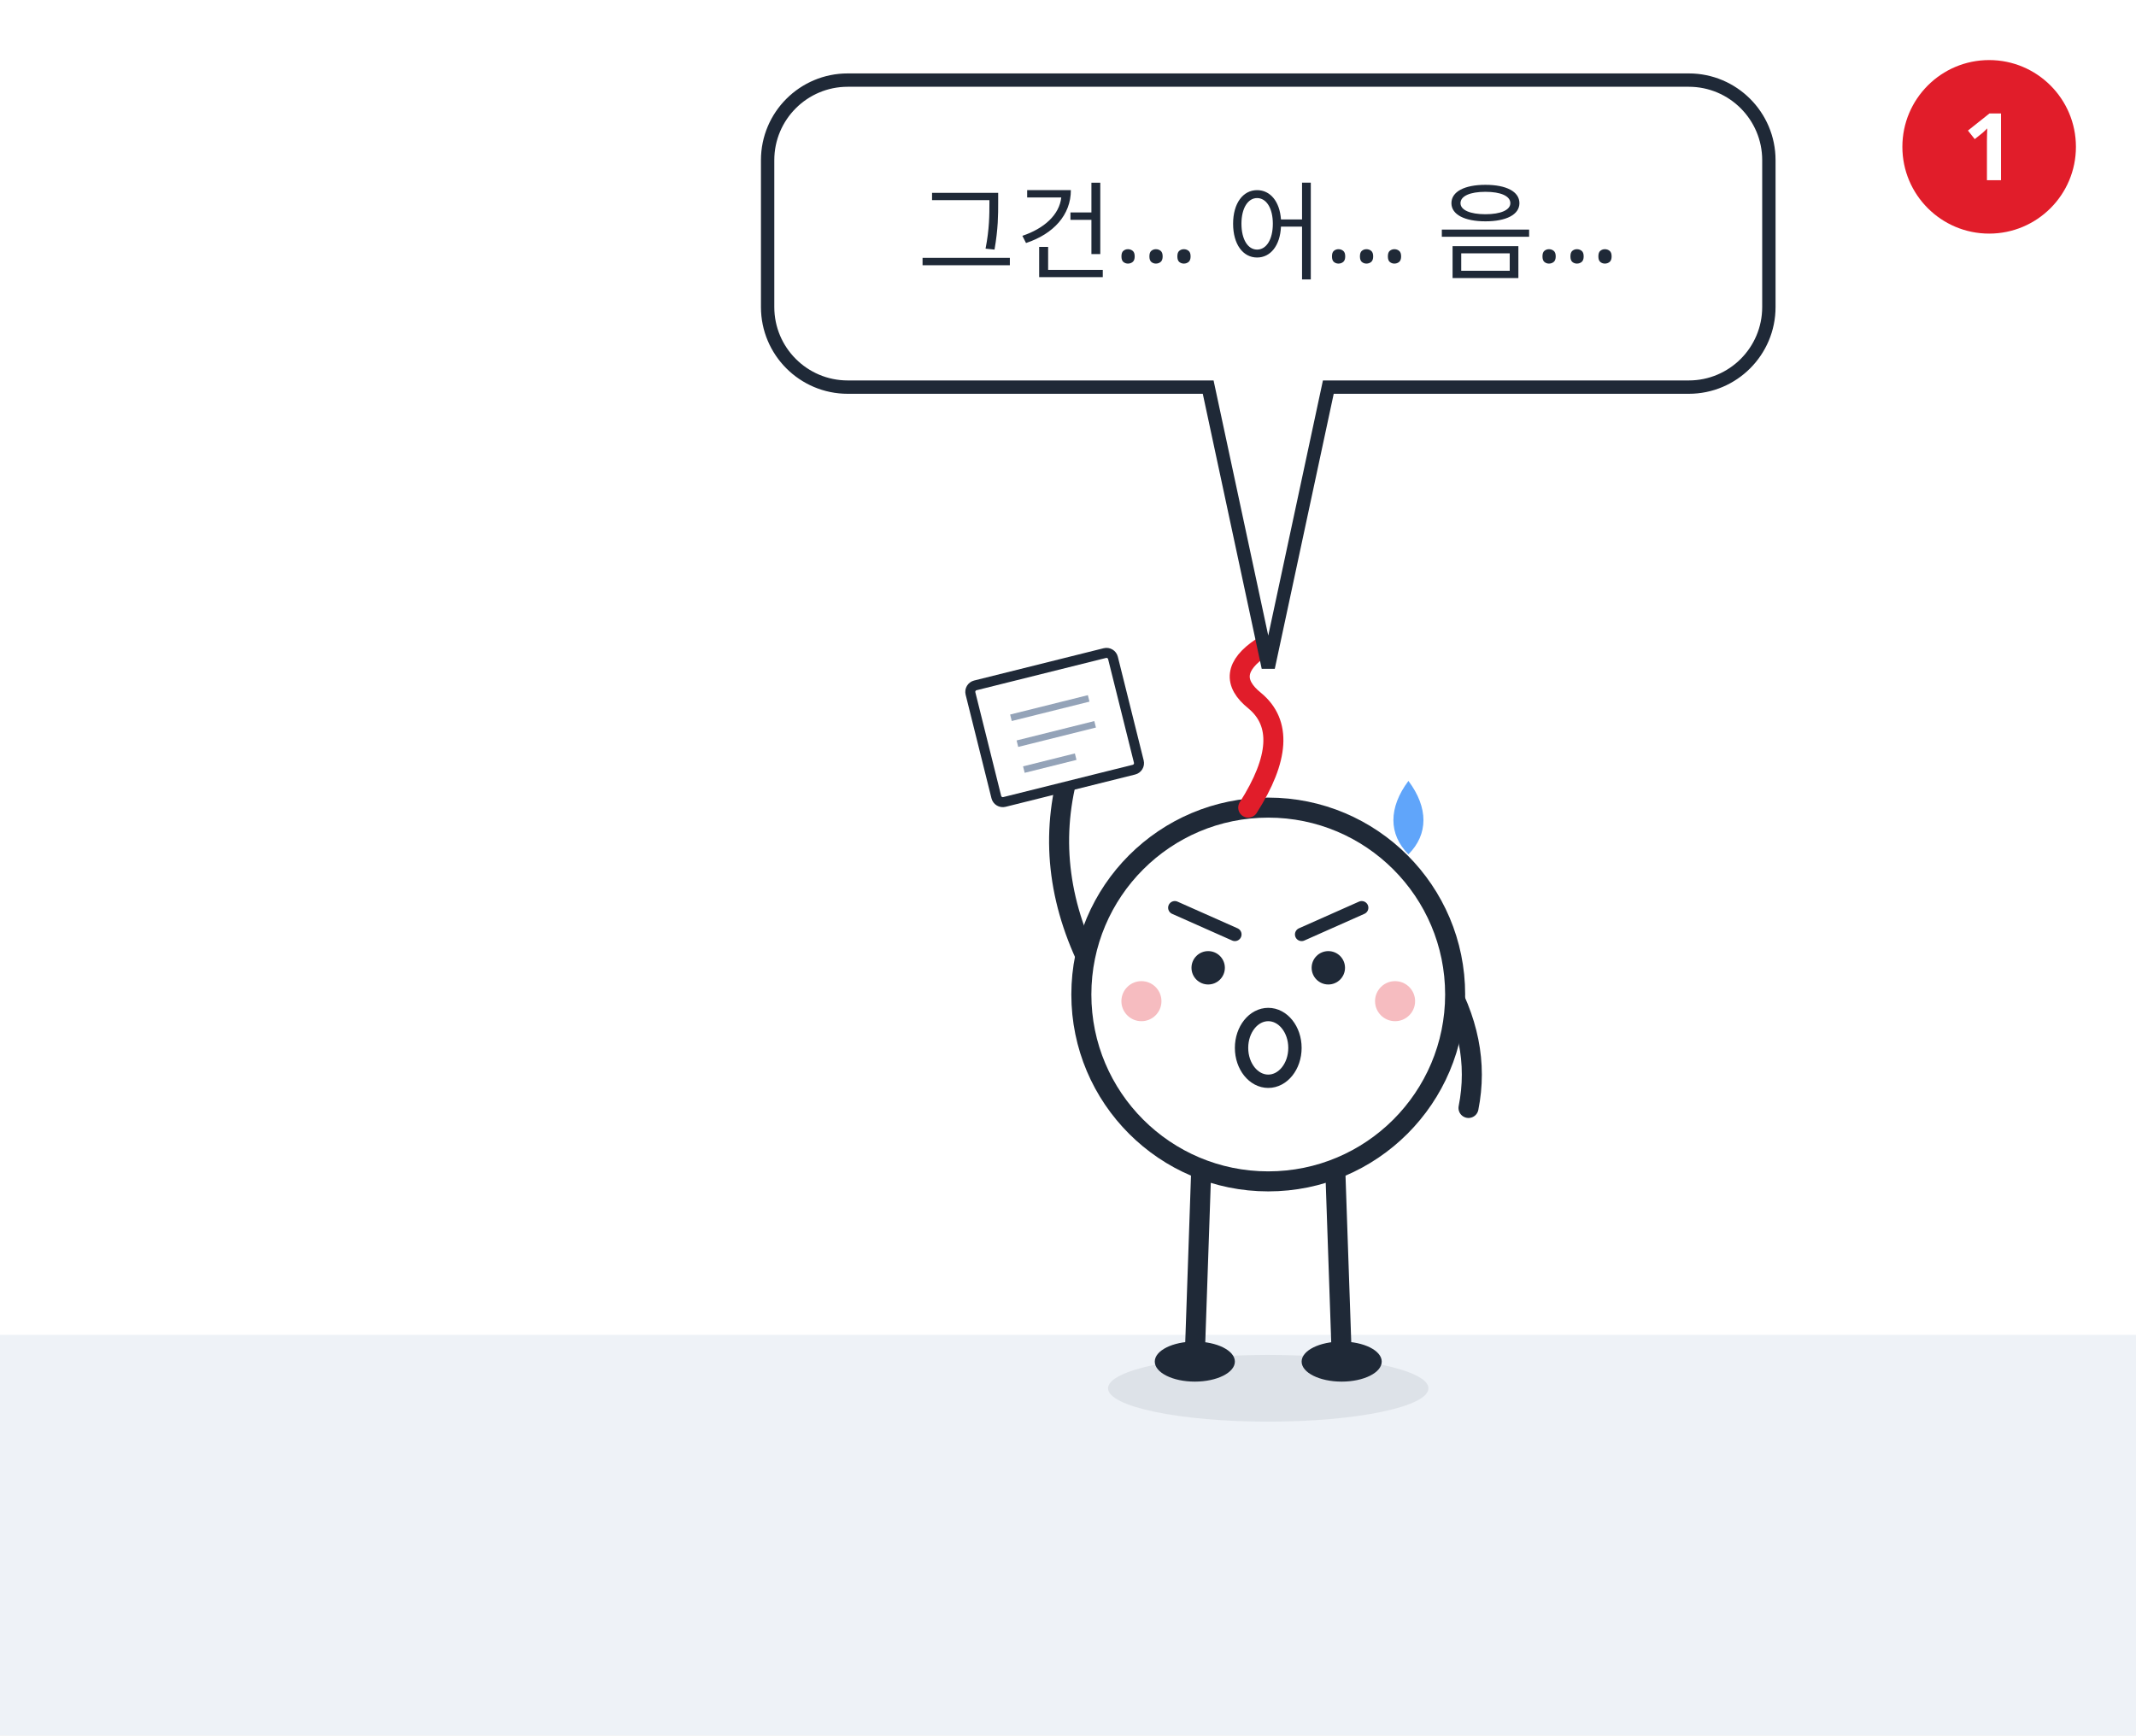
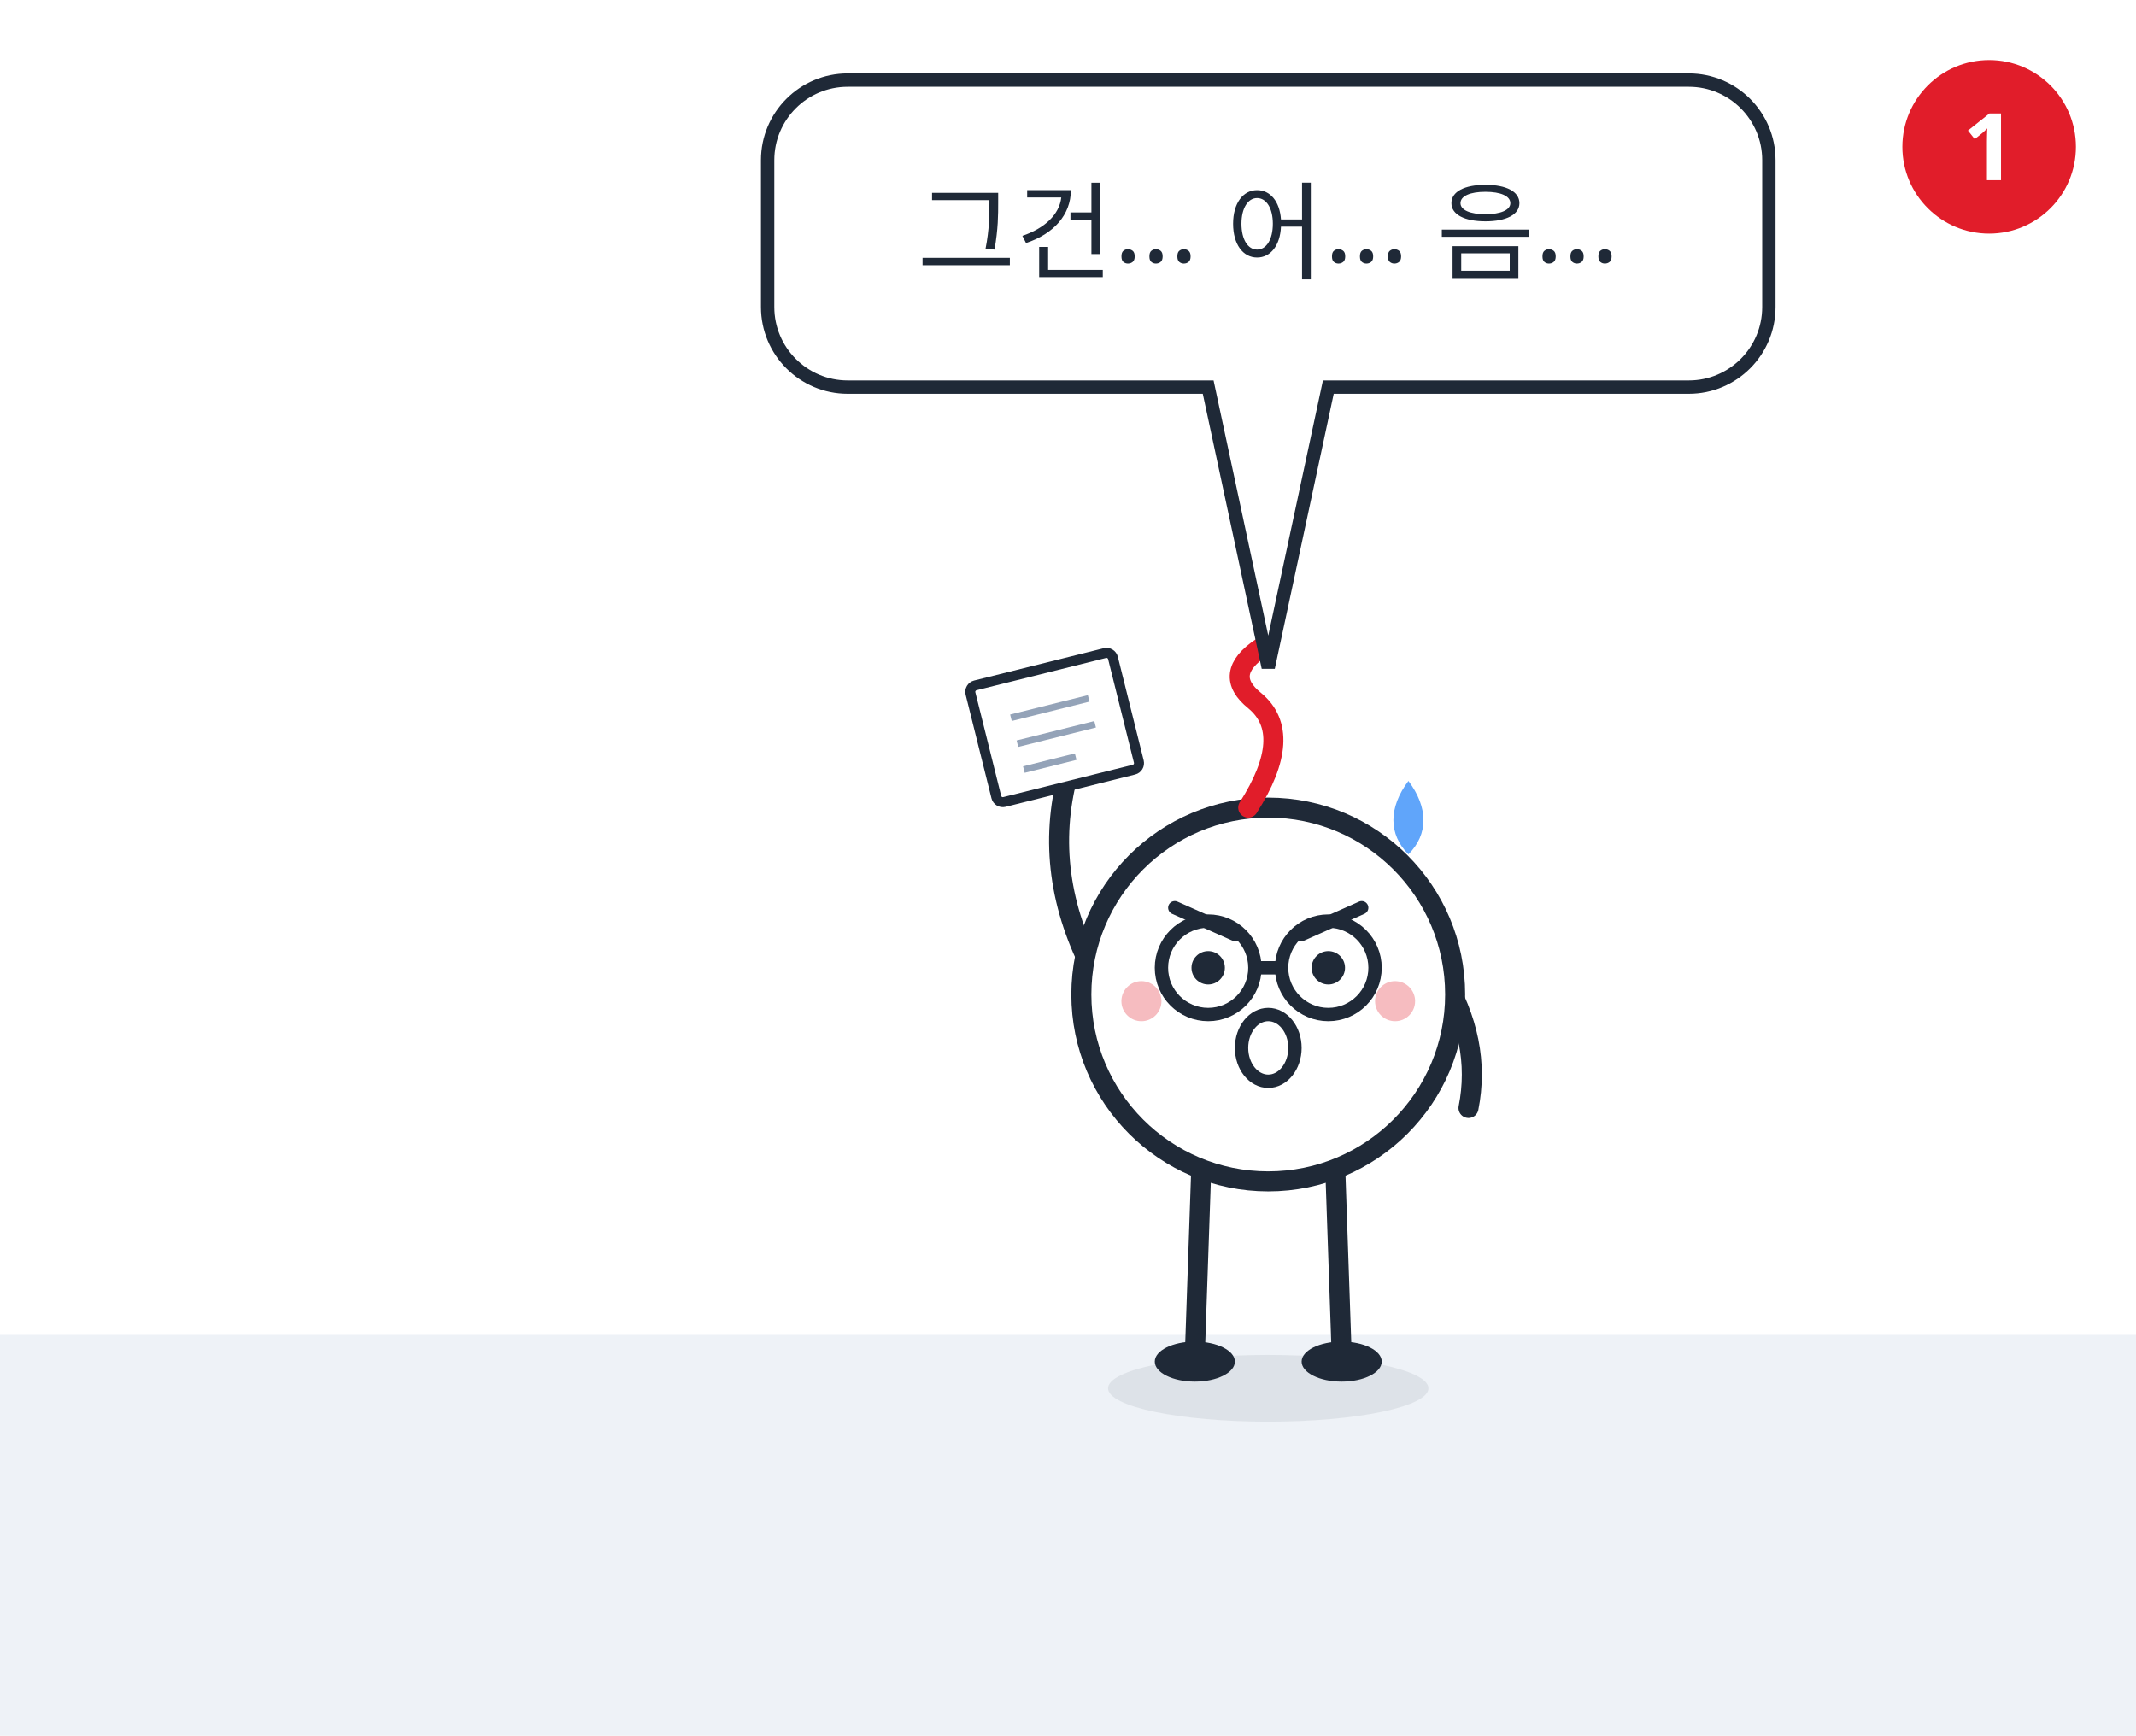
<svg xmlns="http://www.w3.org/2000/svg" viewBox="0 0 320 260" role="img" aria-label="동그라미가 발표를 하다가 실수해서 당황하는 장면">
  <rect width="320" height="260" fill="#ffffff" />
  <rect y="200" width="320" height="60" fill="#eef2f7" />
  <circle cx="298" cy="22" r="13" fill="#e11d2a" />
  <text x="298" y="27" text-anchor="middle" font-family="'Pretendard', sans-serif" font-size="14" font-weight="bold" fill="#ffffff">1</text>
  <g transform="translate(190,206)">
    <ellipse cx="0" cy="2" rx="24" ry="5" fill="#1f2937" opacity="0.08" />
    <line x1="-10" y1="-32" x2="-11" y2="-3" stroke="#1f2937" stroke-width="3" stroke-linecap="round" />
    <line x1="10" y1="-32" x2="11" y2="-3" stroke="#1f2937" stroke-width="3" stroke-linecap="round" />
    <ellipse cx="-11" cy="-2" rx="6" ry="3" fill="#1f2937" />
    <ellipse cx="11" cy="-2" rx="6" ry="3" fill="#1f2937" />
    <path d="M -26,-60 Q -34,-75 -30,-90" stroke="#1f2937" stroke-width="3" stroke-linecap="round" fill="none" />
    <path d="M 26,-60 Q 32,-50 30,-40" stroke="#1f2937" stroke-width="3" stroke-linecap="round" fill="none" />
    <g transform="translate(-32,-97) rotate(-14)">
      <rect x="-11" y="-9" width="22" height="18" rx="1" fill="#ffffff" stroke="#1f2937" stroke-width="1.5" />
      <line x1="-6" y1="-3" x2="6" y2="-3" stroke="#94a3b8" stroke-width="1" />
      <line x1="-6" y1="1" x2="6" y2="1" stroke="#94a3b8" stroke-width="1" />
      <line x1="-6" y1="5" x2="2" y2="5" stroke="#94a3b8" stroke-width="1" />
    </g>
    <circle cx="0" cy="-57" r="28" fill="#ffffff" stroke="#1f2937" stroke-width="3" />
    <path d="M -3,-85 Q 4,-96 -2,-101 Q -7,-105 -1,-109" stroke="#e11d2a" stroke-width="3" stroke-linecap="round" fill="none" />
    <path d="M 21,-89 c3,4 3,8 0,11 c-3,-3 -3,-7 0,-11 Z" fill="#60a5fa" />
    <circle cx="-19" cy="-56" r="3" fill="#e11d2a" opacity="0.3" />
    <circle cx="19" cy="-56" r="3" fill="#e11d2a" opacity="0.3" />
+     <g fill="none" stroke="#1f2937" stroke-width="2">
+       <circle cx="-9" cy="-61" r="7" />
+       <circle cx="9" cy="-61" r="7" />
+       <path d="M -2,-61 h4" />
+     </g>
    <circle cx="-9" cy="-61" r="2.5" fill="#1f2937" />
    <circle cx="9" cy="-61" r="2.5" fill="#1f2937" />
    <line x1="-14" y1="-70" x2="-5" y2="-66" stroke="#1f2937" stroke-width="2" stroke-linecap="round" />
    <line x1="5" y1="-66" x2="14" y2="-70" stroke="#1f2937" stroke-width="2" stroke-linecap="round" />
    <ellipse cx="0" cy="-49" rx="4" ry="5" fill="#ffffff" stroke="#1f2937" stroke-width="2" />
  </g>
  <path d="M 127,12 H 253 A12,12 0 0 1 265,24 V 46 A12,12 0 0 1 253,58 H 199 L 190,100 L 181,58 H 127 A12,12 0 0 1 115,46 V 24 A12,12 0 0 1 127,12 Z" fill="#ffffff" stroke="#1f2937" stroke-width="2" />
  <text x="190" y="35" text-anchor="middle" dominant-baseline="middle" font-family="'Pretendard', sans-serif" font-size="16" fill="#1f2937">그건… 어… 음…</text>
</svg>
